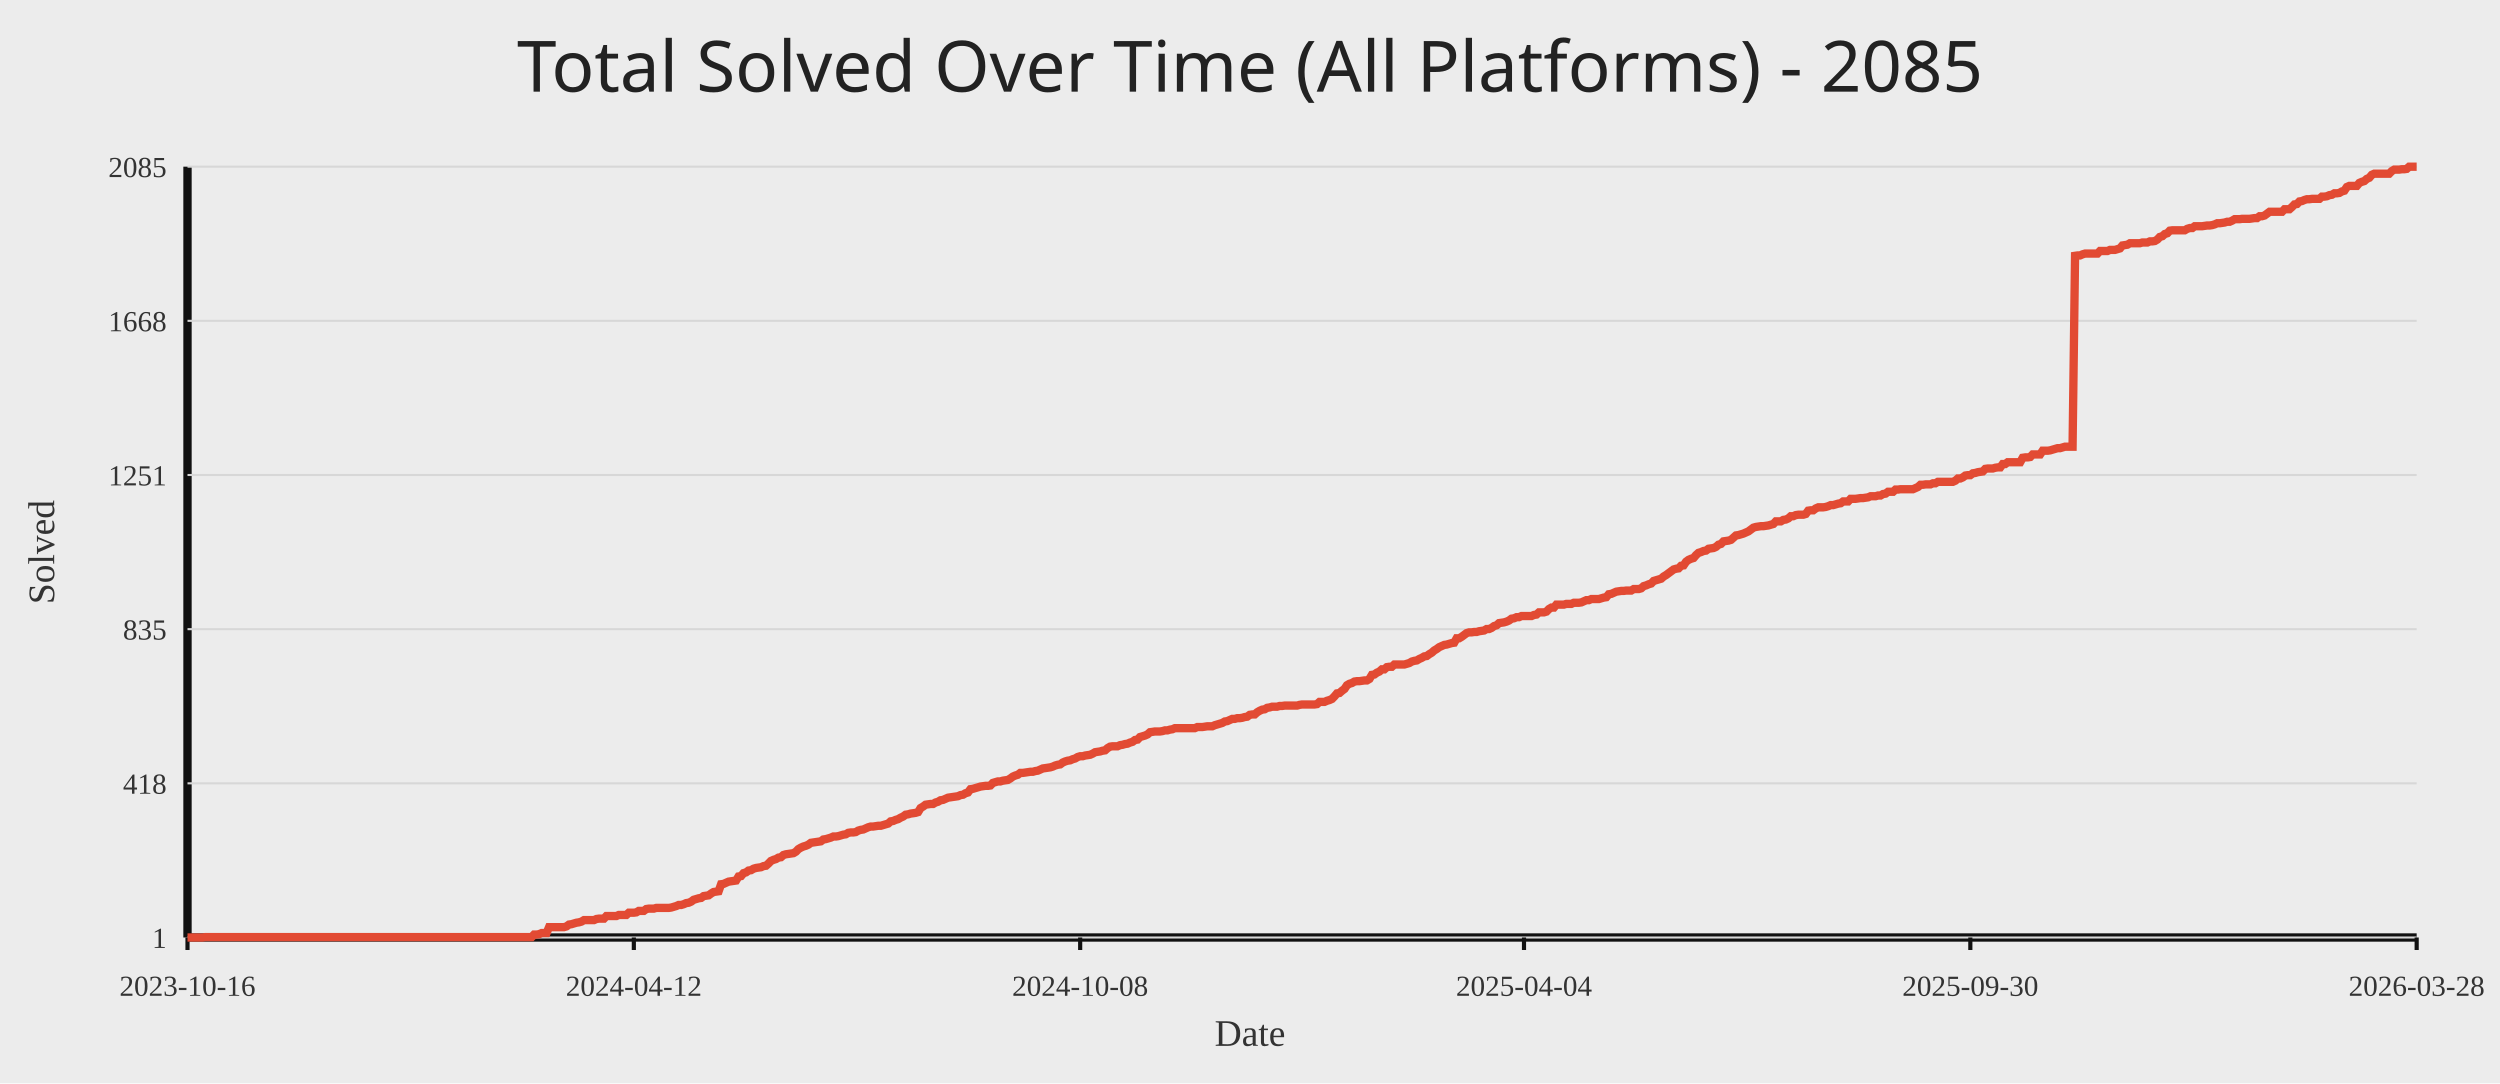
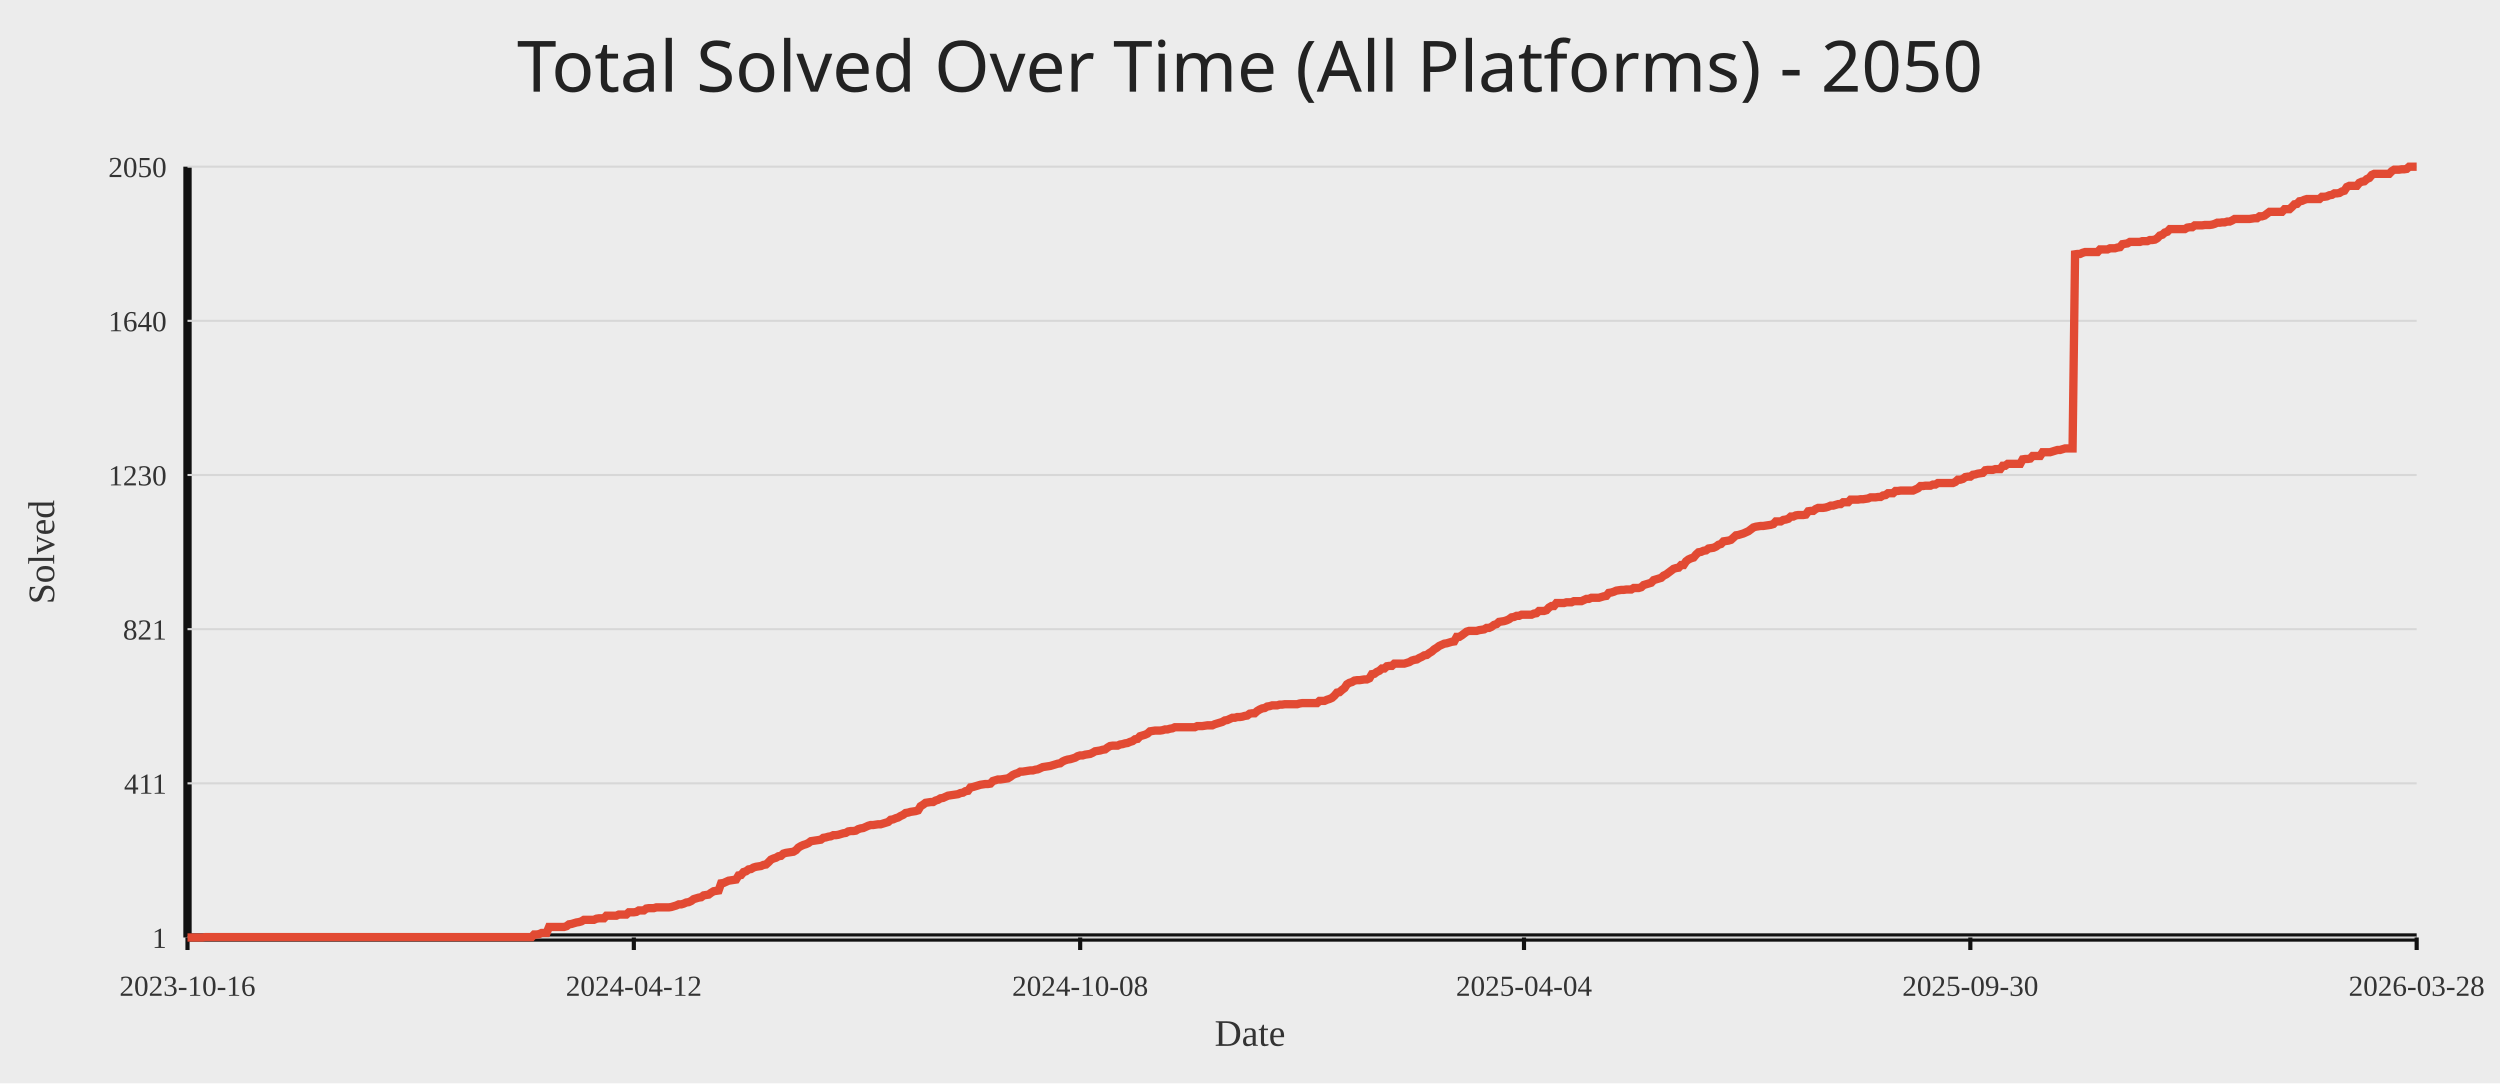
<svg xmlns="http://www.w3.org/2000/svg" width="1200" height="520">
  <rect width="100%" height="100%" fill="#ececec" />
-   <text x="50%" y="44" text-anchor="middle" fill="#222" font-size="34" font-family="Comic Sans MS, Segoe UI">Total Solved Over Time (All Platforms) - 2085</text>
+   <text x="50%" y="44" text-anchor="middle" fill="#222" font-size="34" font-family="Comic Sans MS, Segoe UI">Total Solved Over Time (All Platforms) - 2050</text>
  <line x1="90" y1="450" x2="1160" y2="450" stroke="#111" stroke-width="4" />
  <line x1="90" y1="80" x2="90" y2="450" stroke="#111" stroke-width="4" />
  <line x1="90" y1="450.00" x2="1160" y2="450.00" stroke="#d7d7d7" stroke-width="1" />
  <text x="80" y="455.00" text-anchor="end" fill="#333" font-size="14">1</text>
  <line x1="90" y1="376.00" x2="1160" y2="376.00" stroke="#d7d7d7" stroke-width="1" />
-   <text x="80" y="381.00" text-anchor="end" fill="#333" font-size="14">418</text>
+   <text x="80" y="381.00" text-anchor="end" fill="#333" font-size="14">411</text>
  <line x1="90" y1="302.00" x2="1160" y2="302.00" stroke="#d7d7d7" stroke-width="1" />
-   <text x="80" y="307.00" text-anchor="end" fill="#333" font-size="14">835</text>
+   <text x="80" y="307.00" text-anchor="end" fill="#333" font-size="14">821</text>
  <line x1="90" y1="228.00" x2="1160" y2="228.00" stroke="#d7d7d7" stroke-width="1" />
-   <text x="80" y="233.00" text-anchor="end" fill="#333" font-size="14">1251</text>
+   <text x="80" y="233.00" text-anchor="end" fill="#333" font-size="14">1230</text>
  <line x1="90" y1="154.00" x2="1160" y2="154.00" stroke="#d7d7d7" stroke-width="1" />
-   <text x="80" y="159.00" text-anchor="end" fill="#333" font-size="14">1668</text>
+   <text x="80" y="159.00" text-anchor="end" fill="#333" font-size="14">1640</text>
  <line x1="90" y1="80.00" x2="1160" y2="80.00" stroke="#d7d7d7" stroke-width="1" />
-   <text x="80" y="85.00" text-anchor="end" fill="#333" font-size="14">2085</text>
+   <text x="80" y="85.00" text-anchor="end" fill="#333" font-size="14">2050</text>
  <line x1="90.00" y1="450" x2="90.00" y2="456" stroke="#111" stroke-width="2" />
  <text x="90.00" y="478" text-anchor="middle" fill="#333" font-size="14">2023-10-16</text>
  <line x1="304.24" y1="450" x2="304.24" y2="456" stroke="#111" stroke-width="2" />
  <text x="304.24" y="478" text-anchor="middle" fill="#333" font-size="14">2024-04-12</text>
  <line x1="518.48" y1="450" x2="518.48" y2="456" stroke="#111" stroke-width="2" />
  <text x="518.48" y="478" text-anchor="middle" fill="#333" font-size="14">2024-10-08</text>
  <line x1="731.52" y1="450" x2="731.52" y2="456" stroke="#111" stroke-width="2" />
  <text x="731.52" y="478" text-anchor="middle" fill="#333" font-size="14">2025-04-04</text>
  <line x1="945.76" y1="450" x2="945.76" y2="456" stroke="#111" stroke-width="2" />
  <text x="945.76" y="478" text-anchor="middle" fill="#333" font-size="14">2025-09-30</text>
  <line x1="1160.00" y1="450" x2="1160.00" y2="456" stroke="#111" stroke-width="2" />
  <text x="1160.00" y="478" text-anchor="middle" fill="#333" font-size="14">2026-03-28</text>
-   <polyline fill="none" stroke="#e24a33" stroke-width="4" points="90.00,450.00 91.20,450.00 92.39,450.00 93.59,450.00 94.79,450.00 95.98,450.00 97.18,450.00 98.38,449.82 99.57,449.82 100.77,449.82 101.97,449.82 103.17,449.82 104.36,449.82 105.56,449.82 106.76,449.82 107.95,449.82 109.15,449.82 110.35,449.82 111.54,449.82 112.74,449.82 113.94,449.82 115.13,449.82 116.33,449.82 117.53,449.82 118.72,449.82 119.92,449.82 121.12,449.82 122.32,449.82 123.51,449.82 124.71,449.82 125.91,449.82 127.10,449.82 128.30,449.82 129.50,449.82 130.69,449.82 131.89,449.82 133.09,449.82 134.28,449.82 135.48,449.82 136.68,449.82 137.87,449.82 139.07,449.82 140.27,449.82 141.47,449.82 142.66,449.82 143.86,449.82 145.06,449.82 146.25,449.82 147.45,449.82 148.65,449.82 149.84,449.82 151.04,449.82 152.24,449.82 153.43,449.82 154.63,449.82 155.83,449.82 157.02,449.82 158.22,449.82 159.42,449.82 160.62,449.82 161.81,449.82 163.01,449.82 164.21,449.82 165.40,449.82 166.60,449.82 167.80,449.82 168.99,449.82 170.19,449.82 171.39,449.82 172.58,449.82 173.78,449.82 174.98,449.82 176.17,449.82 177.37,449.82 178.57,449.82 179.77,449.82 180.96,449.82 182.16,449.82 183.36,449.82 184.55,449.82 185.75,449.82 186.95,449.82 188.14,449.82 189.34,449.82 190.54,449.82 191.73,449.82 192.93,449.82 194.13,449.82 195.32,449.82 196.52,449.82 197.72,449.82 198.91,449.82 200.11,449.82 201.31,449.82 202.51,449.82 203.70,449.82 204.90,449.82 206.10,449.82 207.29,449.82 208.49,449.82 209.69,449.82 210.88,449.82 212.08,449.82 213.28,449.82 214.47,449.82 215.67,449.82 216.87,449.82 218.06,449.82 219.26,449.82 220.46,449.82 221.66,449.82 222.85,449.82 224.05,449.82 225.25,449.82 226.44,449.82 227.64,449.82 228.84,449.82 230.03,449.82 231.23,449.82 232.43,449.82 233.62,449.82 234.82,449.82 236.02,449.82 237.21,449.82 238.41,449.82 239.61,449.82 240.81,449.82 242.00,449.82 243.20,449.82 244.40,449.82 245.59,449.82 246.79,449.82 247.99,449.82 249.18,449.82 250.38,449.82 251.58,449.82 252.77,449.82 253.97,449.82 255.17,449.82 256.36,448.58 257.56,448.58 258.76,448.40 259.96,447.87 261.15,447.87 262.35,447.87 263.55,445.03 264.74,445.03 265.94,445.03 267.14,445.03 268.33,445.03 269.53,445.03 270.73,445.03 271.92,444.67 273.12,443.79 274.32,443.61 275.51,443.25 276.71,442.90 277.91,442.72 279.11,442.37 280.30,441.66 281.50,441.66 282.70,441.66 283.89,441.66 285.09,441.66 286.29,441.12 287.48,440.95 288.68,440.95 289.88,440.95 291.07,439.70 292.27,439.70 293.47,439.70 294.66,439.70 295.86,439.70 297.06,439.17 298.26,439.17 299.45,439.17 300.65,439.17 301.85,438.10 303.04,438.10 304.24,438.10 305.44,437.93 306.63,437.22 307.83,437.22 309.03,437.22 310.22,436.33 311.42,436.15 312.62,436.15 313.81,436.15 315.01,435.80 316.21,435.80 317.40,435.80 318.60,435.80 319.80,435.80 321.00,435.80 322.19,435.62 323.39,435.26 324.59,434.91 325.78,434.38 326.98,434.38 328.18,434.02 329.37,433.49 330.57,433.31 331.77,432.78 332.96,431.89 334.16,431.54 335.36,431.18 336.55,431.00 337.75,430.12 338.95,429.94 340.15,429.76 341.34,428.87 342.54,428.16 343.74,427.98 344.93,427.81 346.13,424.43 347.33,424.26 348.52,423.72 349.72,423.19 350.92,423.01 352.11,422.84 353.31,422.66 354.51,420.71 355.70,420.53 356.90,419.11 358.10,418.75 359.30,417.86 360.49,417.69 361.69,416.98 362.89,416.62 364.08,416.44 365.28,416.27 366.48,415.73 367.67,415.56 368.87,414.49 370.07,413.25 371.26,412.72 372.46,412.36 373.66,411.65 374.85,411.47 376.05,410.41 377.25,410.05 378.45,409.88 379.64,409.70 380.84,409.52 382.04,408.81 383.23,407.57 384.43,406.86 385.63,406.32 386.82,405.97 388.02,405.44 389.22,404.55 390.41,404.37 391.61,404.19 392.81,404.02 394.00,403.84 395.20,402.95 396.40,402.77 397.60,402.42 398.79,402.06 399.99,401.53 401.19,401.53 402.38,401.35 403.58,401.00 404.78,400.64 405.97,400.47 407.17,399.76 408.37,399.58 409.56,399.58 410.76,399.40 411.96,398.69 413.15,398.33 414.35,398.16 415.55,397.62 416.74,397.09 417.94,396.74 419.14,396.74 420.34,396.56 421.53,396.38 422.73,396.38 423.93,396.03 425.12,395.67 426.32,395.32 427.52,394.25 428.71,394.07 429.91,393.54 431.11,393.19 432.30,392.48 433.50,391.94 434.70,391.06 435.89,390.88 437.09,390.52 438.29,390.35 439.49,390.17 440.68,389.81 441.88,387.86 443.08,387.15 444.27,386.26 445.47,386.08 446.67,385.91 447.86,385.91 449.06,385.20 450.26,384.84 451.45,384.13 452.65,383.95 453.85,383.42 455.04,382.89 456.24,382.71 457.44,382.53 458.64,382.36 459.83,382.18 461.03,381.65 462.23,381.47 463.42,380.76 464.62,380.40 465.82,378.81 467.01,378.63 468.21,378.27 469.41,377.92 470.60,377.56 471.80,377.38 473.00,377.21 474.19,377.21 475.39,377.03 476.59,375.79 477.79,375.43 478.98,375.08 480.18,375.08 481.38,374.72 482.57,374.54 483.77,374.37 484.97,373.66 486.16,372.77 487.36,372.24 488.56,371.88 489.75,370.99 490.95,370.99 492.15,370.82 493.34,370.64 494.54,370.46 495.74,370.46 496.94,370.11 498.13,369.93 499.33,369.40 500.53,368.86 501.72,368.69 502.92,368.51 504.12,368.33 505.31,367.98 506.51,367.44 507.71,367.09 508.90,366.91 510.10,366.02 511.30,365.49 512.49,365.13 513.69,364.96 514.89,364.42 516.09,364.07 517.28,363.36 518.48,363.00 519.68,363.00 520.87,362.65 522.07,362.47 523.27,362.29 524.46,361.76 525.66,361.05 526.86,360.87 528.05,360.70 529.25,360.34 530.45,360.16 531.64,359.10 532.84,358.39 534.04,358.21 535.23,358.21 536.43,358.21 537.63,357.68 538.83,357.50 540.02,357.14 541.22,356.97 542.42,356.43 543.61,356.08 544.81,355.19 546.01,355.01 547.20,353.77 548.40,353.42 549.60,353.06 550.79,352.53 551.99,351.46 553.19,351.29 554.38,351.11 555.58,351.11 556.78,351.11 557.98,350.93 559.17,350.58 560.37,350.58 561.57,350.22 562.76,350.04 563.96,349.51 565.16,349.51 566.35,349.51 567.55,349.51 568.75,349.51 569.94,349.51 571.14,349.51 572.34,349.51 573.53,349.51 574.73,348.98 575.93,348.98 577.13,348.98 578.32,348.80 579.52,348.62 580.72,348.62 581.91,348.62 583.11,348.09 584.31,347.74 585.50,347.38 586.70,347.02 587.90,346.31 589.09,346.14 590.29,345.60 591.49,345.07 592.68,345.07 593.88,344.72 595.08,344.72 596.28,344.54 597.47,344.18 598.67,344.01 599.87,343.12 601.06,342.94 602.26,342.94 603.46,341.88 604.65,341.17 605.85,340.63 607.05,340.46 608.24,339.75 609.44,339.57 610.64,339.21 611.83,339.21 613.03,339.21 614.23,338.86 615.43,338.86 616.62,338.68 617.82,338.68 619.02,338.68 620.21,338.68 621.41,338.68 622.61,338.68 623.80,338.33 625.00,338.15 626.20,338.15 627.39,338.15 628.59,338.15 629.79,338.15 630.98,338.15 632.18,337.97 633.38,336.90 634.57,336.90 635.77,336.90 636.97,336.37 638.17,336.02 639.36,335.48 640.56,334.24 641.76,332.82 642.95,332.64 644.15,331.58 645.35,330.69 646.54,328.92 647.74,328.21 648.94,327.85 650.13,327.14 651.33,326.96 652.53,326.96 653.72,326.79 654.92,326.61 656.12,326.61 657.32,325.90 658.51,323.94 659.71,323.77 660.91,322.88 662.10,322.35 663.30,321.28 664.50,321.28 665.69,320.22 666.89,320.04 668.09,320.04 669.28,318.97 670.48,318.97 671.68,318.97 672.87,318.97 674.07,318.97 675.27,318.62 676.47,318.26 677.66,317.55 678.86,317.20 680.06,317.02 681.25,316.31 682.45,315.78 683.65,315.07 684.84,314.89 686.04,314.00 687.24,313.29 688.43,312.23 689.63,311.52 690.83,310.63 692.02,310.10 693.22,309.56 694.42,309.39 695.62,309.03 696.81,308.68 698.01,308.50 699.21,306.37 700.40,306.37 701.60,305.66 702.80,304.77 703.99,303.88 705.19,303.53 706.39,303.53 707.58,303.35 708.78,303.35 709.98,302.99 711.17,302.82 712.37,302.64 713.57,301.93 714.77,301.93 715.96,301.40 717.16,300.51 718.36,300.15 719.55,299.09 720.75,298.91 721.95,298.73 723.14,298.38 724.34,297.85 725.54,296.96 726.73,296.78 727.93,296.25 729.13,296.25 730.32,295.71 731.52,295.71 732.72,295.71 733.91,295.71 735.11,295.71 736.31,295.18 737.51,295.00 738.70,293.94 739.90,293.94 741.10,293.94 742.29,293.58 743.49,292.34 744.69,291.63 745.88,291.63 747.08,290.21 748.28,290.21 749.47,290.21 750.67,290.21 751.87,289.86 753.06,289.86 754.26,289.86 755.46,289.32 756.66,289.32 757.85,289.32 759.05,289.15 760.25,288.61 761.44,288.08 762.64,288.08 763.84,287.55 765.03,287.55 766.23,287.55 767.43,287.55 768.62,287.19 769.82,286.84 771.02,286.66 772.21,285.24 773.41,285.06 774.61,284.53 775.81,284.00 777.00,283.82 778.20,283.64 779.40,283.64 780.59,283.46 781.79,283.46 782.99,283.46 784.18,282.75 785.38,282.75 786.58,282.75 787.77,282.40 788.97,281.33 790.17,280.98 791.36,280.45 792.56,280.09 793.76,278.85 794.96,278.49 796.15,278.14 797.35,277.78 798.55,276.72 799.74,276.01 800.94,275.12 802.14,274.23 803.33,273.34 804.53,272.99 805.73,272.81 806.92,271.57 808.12,271.39 809.32,269.62 810.51,268.73 811.71,268.20 812.91,267.84 814.11,266.42 815.30,265.36 816.50,265.00 817.70,264.47 818.89,264.29 820.09,263.40 821.29,263.22 822.48,263.05 823.68,262.51 824.88,261.45 826.07,261.09 827.27,259.85 828.47,259.67 829.66,259.50 830.86,259.14 832.06,258.08 833.26,257.01 834.45,256.83 835.65,256.48 836.85,256.12 838.04,255.59 839.24,255.06 840.44,254.17 841.63,253.28 842.83,252.93 844.03,252.75 845.22,252.57 846.42,252.57 847.62,252.39 848.81,252.22 850.01,251.86 851.21,251.51 852.40,250.26 853.60,250.26 854.80,250.26 856.00,249.55 857.19,249.38 858.39,248.84 859.59,247.78 860.78,247.78 861.98,247.25 863.18,247.07 864.37,247.07 865.57,247.07 866.77,246.71 867.96,245.12 869.16,244.94 870.36,244.94 871.55,244.05 872.75,243.52 873.95,243.52 875.15,243.52 876.34,243.34 877.54,242.98 878.74,242.45 879.93,242.45 881.13,242.10 882.33,241.74 883.52,241.56 884.72,240.68 885.92,240.68 887.11,240.68 888.31,239.43 889.51,239.43 890.70,239.43 891.90,239.26 893.10,239.08 894.30,239.08 895.49,238.90 896.69,238.72 897.89,238.19 899.08,238.19 900.28,238.19 901.48,237.84 902.67,237.84 903.87,237.13 905.07,236.95 906.26,236.06 907.46,236.06 908.66,236.06 909.85,235.00 911.05,235.00 912.25,234.82 913.45,234.82 914.64,234.82 915.84,234.82 917.04,234.82 918.23,234.82 919.43,234.29 920.63,233.75 921.82,232.69 923.02,232.69 924.22,232.51 925.41,232.51 926.61,232.51 927.81,231.98 929.00,231.98 930.20,231.27 931.40,231.27 932.60,231.27 933.79,231.27 934.99,231.27 936.19,231.27 937.38,231.27 938.58,230.73 939.78,229.67 940.97,229.67 942.17,229.14 943.37,228.25 944.56,228.07 945.76,228.07 946.96,227.18 948.15,227.01 949.35,226.65 950.55,226.47 951.74,226.30 952.94,225.05 954.14,224.88 955.34,224.88 956.53,224.88 957.73,224.52 958.93,224.34 960.12,224.34 961.32,222.74 962.52,222.74 963.71,221.86 964.91,221.86 966.11,221.86 967.30,221.86 968.50,221.86 969.70,221.86 970.89,219.73 972.09,219.55 973.29,219.55 974.49,219.37 975.68,218.13 976.88,218.13 978.08,218.13 979.27,218.13 980.47,216.35 981.67,216.35 982.86,216.35 984.06,216.18 985.26,215.82 986.45,215.47 987.65,215.11 988.85,215.11 990.04,214.76 991.24,214.40 992.44,214.40 993.64,214.40 994.83,214.40 996.03,122.79 997.23,122.61 998.42,122.61 999.62,122.08 1000.82,121.72 1002.01,121.72 1003.21,121.72 1004.41,121.72 1005.60,121.72 1006.80,121.72 1008.00,120.48 1009.19,120.48 1010.39,120.48 1011.59,120.48 1012.79,119.95 1013.98,119.95 1015.18,119.95 1016.38,119.59 1017.57,119.24 1018.77,117.82 1019.97,117.64 1021.16,117.46 1022.36,116.75 1023.56,116.75 1024.75,116.75 1025.95,116.75 1027.15,116.75 1028.34,116.40 1029.54,116.40 1030.74,116.40 1031.94,115.86 1033.13,115.86 1034.33,115.69 1035.53,114.98 1036.72,113.73 1037.92,113.38 1039.12,112.31 1040.31,111.96 1041.51,110.71 1042.71,110.54 1043.90,110.54 1045.10,110.54 1046.30,110.54 1047.49,110.54 1048.69,110.54 1049.89,109.83 1051.09,109.47 1052.28,109.47 1053.48,108.58 1054.68,108.58 1055.87,108.58 1057.07,108.58 1058.27,108.41 1059.46,108.23 1060.66,108.23 1061.86,108.05 1063.05,107.70 1064.25,107.16 1065.45,107.16 1066.64,106.99 1067.84,106.81 1069.04,106.45 1070.23,106.45 1071.43,105.92 1072.63,105.21 1073.83,105.21 1075.02,105.21 1076.22,105.03 1077.42,105.03 1078.61,105.03 1079.81,105.03 1081.01,104.86 1082.20,104.68 1083.40,104.68 1084.60,103.79 1085.79,103.79 1086.99,103.44 1088.19,102.55 1089.38,101.66 1090.58,101.66 1091.78,101.66 1092.98,101.66 1094.17,101.66 1095.37,101.66 1096.57,100.42 1097.76,100.42 1098.96,100.42 1100.16,99.35 1101.35,98.11 1102.55,97.93 1103.75,96.69 1104.94,96.51 1106.14,95.98 1107.34,95.62 1108.53,95.62 1109.73,95.45 1110.93,95.45 1112.13,95.45 1113.32,95.45 1114.52,94.38 1115.72,94.38 1116.91,94.20 1118.11,93.67 1119.31,93.49 1120.50,92.78 1121.70,92.78 1122.90,92.61 1124.09,91.90 1125.29,91.54 1126.49,89.76 1127.68,89.23 1128.88,89.23 1130.08,89.23 1131.28,89.23 1132.47,87.81 1133.67,87.28 1134.87,86.92 1136.06,85.86 1137.26,85.33 1138.46,83.91 1139.65,83.37 1140.85,83.37 1142.05,83.37 1143.24,83.37 1144.44,83.37 1145.64,83.37 1146.83,83.37 1148.03,82.13 1149.23,81.42 1150.43,81.42 1151.62,81.42 1152.82,81.24 1154.02,81.24 1155.21,81.07 1156.41,80.00 1157.61,80.00 1158.80,80.00 1160.00,80.00" />
+   <polyline fill="none" stroke="#e24a33" stroke-width="4" points="90.00,450.00 91.20,450.00 92.39,450.00 93.59,450.00 94.79,450.00 95.98,450.00 97.18,450.00 98.38,449.82 99.57,449.82 100.77,449.82 101.97,449.82 103.17,449.82 104.36,449.82 105.56,449.82 106.76,449.82 107.95,449.82 109.15,449.82 110.35,449.82 111.54,449.82 112.74,449.82 113.94,449.82 115.13,449.82 116.33,449.82 117.53,449.82 118.72,449.82 119.92,449.82 121.12,449.82 122.32,449.82 123.51,449.82 124.71,449.82 125.91,449.82 127.10,449.82 128.30,449.82 129.50,449.82 130.69,449.82 131.89,449.82 133.09,449.82 134.28,449.82 135.48,449.82 136.68,449.82 137.87,449.82 139.07,449.82 140.27,449.82 141.47,449.82 142.66,449.82 143.86,449.82 145.06,449.82 146.25,449.82 147.45,449.82 148.65,449.82 149.84,449.82 151.04,449.82 152.24,449.82 153.43,449.82 154.63,449.82 155.83,449.82 157.02,449.82 158.22,449.82 159.42,449.82 160.62,449.82 161.81,449.82 163.01,449.82 164.21,449.82 165.40,449.82 166.60,449.82 167.80,449.82 168.99,449.82 170.19,449.82 171.39,449.82 172.58,449.82 173.78,449.82 174.98,449.82 176.17,449.82 177.37,449.82 178.57,449.82 179.77,449.82 180.96,449.82 182.16,449.82 183.36,449.82 184.55,449.82 185.75,449.82 186.95,449.82 188.14,449.82 189.34,449.82 190.54,449.82 191.73,449.82 192.93,449.82 194.13,449.82 195.32,449.82 196.52,449.82 197.72,449.82 198.91,449.82 200.11,449.82 201.31,449.82 202.51,449.82 203.70,449.82 204.90,449.82 206.10,449.82 207.29,449.82 208.49,449.82 209.69,449.82 210.88,449.82 212.08,449.82 213.28,449.82 214.47,449.82 215.67,449.82 216.87,449.82 218.06,449.82 219.26,449.82 220.46,449.82 221.66,449.82 222.85,449.82 224.05,449.82 225.25,449.82 226.44,449.82 227.64,449.82 228.84,449.82 230.03,449.82 231.23,449.82 232.43,449.82 233.62,449.82 234.82,449.82 236.02,449.82 237.21,449.82 238.41,449.82 239.61,449.82 240.81,449.82 242.00,449.82 243.20,449.82 244.40,449.82 245.59,449.82 246.79,449.82 247.99,449.82 249.18,449.82 250.38,449.82 251.58,449.82 252.77,449.82 253.97,449.82 255.17,449.82 256.36,448.56 257.56,448.56 258.76,448.37 259.96,447.83 261.15,447.83 262.35,447.83 263.55,444.94 264.74,444.94 265.94,444.94 267.14,444.94 268.33,444.94 269.53,444.94 270.73,444.94 271.92,444.58 273.12,443.68 274.32,443.50 275.51,443.14 276.71,442.78 277.91,442.60 279.11,442.24 280.30,441.51 281.50,441.51 282.70,441.51 283.89,441.51 285.09,441.51 286.29,440.97 287.48,440.79 288.68,440.79 289.88,440.79 291.07,439.53 292.27,439.53 293.47,439.53 294.66,439.53 295.86,439.53 297.06,438.98 298.26,438.98 299.45,438.98 300.65,438.98 301.85,437.90 303.04,437.90 304.24,437.90 305.44,437.72 306.63,437.00 307.83,437.00 309.03,437.00 310.22,436.10 311.42,435.92 312.62,435.92 313.81,435.92 315.01,435.55 316.21,435.55 317.40,435.55 318.60,435.55 319.80,435.55 321.00,435.55 322.19,435.37 323.39,435.01 324.59,434.65 325.78,434.11 326.98,434.11 328.18,433.75 329.37,433.21 330.57,433.03 331.77,432.48 332.96,431.58 334.16,431.22 335.36,430.86 336.55,430.68 337.75,429.78 338.95,429.59 340.15,429.41 341.34,428.51 342.54,427.79 343.74,427.61 344.93,427.43 346.13,424.00 347.33,423.82 348.52,423.27 349.72,422.73 350.92,422.55 352.11,422.37 353.31,422.19 354.51,420.20 355.70,420.02 356.90,418.58 358.10,418.22 359.30,417.32 360.49,417.14 361.69,416.41 362.89,416.05 364.08,415.87 365.28,415.69 366.48,415.15 367.67,414.97 368.87,413.88 370.07,412.62 371.26,412.08 372.46,411.72 373.66,411.00 374.85,410.82 376.05,409.73 377.25,409.37 378.45,409.19 379.64,409.01 380.84,408.83 382.04,408.11 383.23,406.84 384.43,406.12 385.63,405.58 386.82,405.22 388.02,404.68 389.22,403.77 390.41,403.59 391.61,403.41 392.81,403.23 394.00,403.05 395.20,402.15 396.40,401.97 397.60,401.61 398.79,401.43 399.99,400.88 401.19,400.88 402.38,400.70 403.58,400.34 404.78,399.98 405.97,399.80 407.17,399.08 408.37,398.90 409.56,398.90 410.76,398.72 411.96,397.99 413.15,397.63 414.35,397.45 415.55,396.91 416.74,396.37 417.94,396.01 419.14,396.01 420.34,395.83 421.53,395.65 422.73,395.65 423.93,395.29 425.12,394.92 426.32,394.56 427.52,393.48 428.71,393.30 429.91,392.76 431.11,392.40 432.30,391.67 433.50,391.13 434.70,390.23 435.89,390.05 437.09,389.69 438.29,389.51 439.49,389.33 440.68,388.97 441.88,386.98 443.08,386.26 444.27,385.35 445.47,385.17 446.67,384.99 447.86,384.99 449.06,384.27 450.26,383.91 451.45,383.19 452.65,383.01 453.85,382.46 455.04,381.92 456.24,381.74 457.44,381.56 458.64,381.38 459.83,381.20 461.03,380.66 462.23,380.48 463.42,379.76 464.62,379.58 465.82,377.95 467.01,377.77 468.21,377.41 469.41,377.05 470.60,376.69 471.80,376.51 473.00,376.33 474.19,376.33 475.39,376.14 476.59,374.88 477.79,374.52 478.98,374.16 480.18,374.16 481.38,373.98 482.57,373.80 483.77,373.62 484.97,372.89 486.16,371.99 487.36,371.45 488.56,371.09 489.75,370.37 490.95,370.37 492.15,370.19 493.34,370.00 494.54,369.82 495.74,369.82 496.94,369.46 498.13,369.28 499.33,368.74 500.53,368.20 501.72,368.02 502.92,367.84 504.12,367.66 505.31,367.30 506.51,366.94 507.71,366.57 508.90,366.39 510.10,365.49 511.30,364.95 512.49,364.59 513.69,364.41 514.89,364.05 516.09,363.68 517.28,362.96 518.48,362.60 519.68,362.60 520.87,362.24 522.07,362.06 523.27,361.88 524.46,361.34 525.66,360.61 526.86,360.43 528.05,360.25 529.25,359.89 530.45,359.71 531.64,358.81 532.84,358.09 534.04,357.91 535.23,357.91 536.43,357.91 537.63,357.36 538.83,357.18 540.02,356.82 541.22,356.64 542.42,356.10 543.61,355.74 544.81,354.84 546.01,354.66 547.20,353.39 548.40,353.03 549.60,352.67 550.79,352.13 551.99,351.04 553.19,350.86 554.38,350.68 555.58,350.68 556.78,350.68 557.98,350.50 559.17,350.14 560.37,350.14 561.57,349.78 562.76,349.60 563.96,349.06 565.16,349.06 566.35,349.06 567.55,349.06 568.75,349.06 569.94,349.06 571.14,349.06 572.34,349.06 573.53,349.06 574.73,348.52 575.93,348.52 577.13,348.52 578.32,348.34 579.52,348.16 580.72,348.16 581.91,348.16 583.11,347.61 584.31,347.25 585.50,346.89 586.70,346.53 587.90,345.81 589.09,345.63 590.29,345.09 591.49,344.54 592.68,344.54 593.88,344.18 595.08,344.18 596.28,344.00 597.47,343.64 598.67,343.46 599.87,342.56 601.06,342.38 602.26,342.38 603.46,341.29 604.65,340.57 605.85,340.03 607.05,339.85 608.24,339.13 609.44,338.95 610.64,338.58 611.83,338.58 613.03,338.58 614.23,338.22 615.43,338.22 616.62,338.04 617.82,338.04 619.02,338.04 620.21,338.04 621.41,338.04 622.61,338.04 623.80,337.68 625.00,337.50 626.20,337.50 627.39,337.50 628.59,337.50 629.79,337.50 630.98,337.50 632.18,337.50 633.38,336.42 634.57,336.42 635.77,336.42 636.97,335.88 638.17,335.51 639.36,334.97 640.56,333.89 641.76,332.45 642.95,332.26 644.15,331.18 645.35,330.28 646.54,328.47 647.74,327.75 648.94,327.39 650.13,326.67 651.33,326.49 652.53,326.49 653.72,326.31 654.92,326.12 656.12,326.12 657.32,325.58 658.51,323.60 659.71,323.42 660.91,322.51 662.10,321.97 663.30,320.89 664.50,320.89 665.69,319.80 666.89,319.62 668.09,319.62 669.28,318.54 670.48,318.54 671.68,318.54 672.87,318.54 674.07,318.54 675.27,318.18 676.47,317.82 677.66,317.10 678.86,316.73 680.06,316.55 681.25,315.83 682.45,315.29 683.65,314.57 684.84,314.39 686.04,313.48 687.24,312.76 688.43,311.68 689.63,310.96 690.83,310.05 692.02,309.51 693.22,308.97 694.42,308.79 695.62,308.43 696.81,308.07 698.01,307.89 699.21,305.72 700.40,305.72 701.60,305.00 702.80,304.09 703.99,303.19 705.19,302.83 706.39,302.83 707.58,302.83 708.78,302.83 709.98,302.47 711.17,302.29 712.37,302.11 713.57,301.39 714.77,301.39 715.96,300.84 717.16,299.94 718.36,299.58 719.55,298.50 720.75,298.32 721.95,298.14 723.14,297.77 724.34,297.23 725.54,296.33 726.73,296.15 727.93,295.61 729.13,295.61 730.32,295.07 731.52,295.07 732.72,295.07 733.91,295.07 735.11,295.07 736.31,294.52 737.51,294.34 738.70,293.26 739.90,293.26 741.10,293.26 742.29,292.90 743.49,291.63 744.69,290.91 745.88,290.91 747.08,289.47 748.28,289.47 749.47,289.47 750.67,289.47 751.87,289.11 753.06,289.11 754.26,289.11 755.46,288.57 756.66,288.57 757.85,288.57 759.05,288.57 760.25,288.02 761.44,287.48 762.64,287.48 763.84,286.94 765.03,286.94 766.23,286.94 767.43,286.94 768.62,286.58 769.82,286.22 771.02,286.04 772.21,284.59 773.41,284.41 774.61,284.05 775.81,283.51 777.00,283.33 778.20,283.15 779.40,283.15 780.59,282.97 781.79,282.97 782.99,282.97 784.18,282.24 785.38,282.24 786.58,282.24 787.77,281.88 788.97,280.80 790.17,280.44 791.36,280.08 792.56,279.72 793.76,278.45 794.96,278.09 796.15,277.73 797.35,277.37 798.55,276.29 799.74,275.74 800.94,274.84 802.14,273.94 803.33,273.04 804.53,272.67 805.73,272.49 806.92,271.23 808.12,271.23 809.32,269.42 810.51,268.52 811.71,267.98 812.91,267.62 814.11,266.17 815.30,265.09 816.50,264.91 817.70,264.37 818.89,264.19 820.09,263.28 821.29,263.10 822.48,262.92 823.68,262.38 824.88,261.48 826.07,261.12 827.27,259.85 828.47,259.67 829.66,259.49 830.86,259.13 832.06,258.05 833.26,256.96 834.45,256.78 835.65,256.42 836.85,256.06 838.04,255.52 839.24,254.98 840.44,254.08 841.63,253.17 842.83,252.81 844.03,252.63 845.22,252.45 846.42,252.45 847.62,252.27 848.81,252.09 850.01,251.91 851.21,251.55 852.40,250.28 853.60,250.28 854.80,250.28 856.00,249.56 857.19,249.38 858.39,249.02 859.59,247.94 860.78,247.94 861.98,247.39 863.18,247.21 864.37,247.21 865.57,247.21 866.77,247.03 867.96,245.41 869.16,245.23 870.36,245.23 871.55,244.32 872.75,243.78 873.95,243.78 875.15,243.78 876.34,243.60 877.54,243.24 878.74,242.70 879.93,242.70 881.13,242.34 882.33,241.98 883.52,241.98 884.72,241.07 885.92,241.07 887.11,241.07 888.31,239.81 889.51,239.81 890.70,239.81 891.90,239.81 893.10,239.63 894.30,239.63 895.49,239.45 896.69,239.27 897.89,238.73 899.08,238.73 900.28,238.73 901.48,238.55 902.67,238.55 903.87,237.82 905.07,237.64 906.26,236.74 907.46,236.74 908.66,236.74 909.85,235.66 911.05,235.66 912.25,235.48 913.45,235.48 914.64,235.48 915.84,235.48 917.04,235.48 918.23,235.48 919.43,234.93 920.63,234.39 921.82,233.31 923.02,233.31 924.22,233.13 925.41,233.13 926.61,233.13 927.81,232.59 929.00,232.59 930.20,231.86 931.40,231.86 932.60,231.86 933.79,231.86 934.99,231.86 936.19,231.86 937.38,231.86 938.58,231.32 939.78,230.24 940.97,230.24 942.17,229.88 943.37,228.98 944.56,228.79 945.76,228.79 946.96,227.89 948.15,227.71 949.35,227.35 950.55,227.17 951.74,226.99 952.94,225.72 954.14,225.54 955.34,225.54 956.53,225.54 957.73,225.18 958.93,225.18 960.12,225.18 961.32,223.56 962.52,223.56 963.71,222.65 964.91,222.65 966.11,222.65 967.30,222.65 968.50,222.65 969.70,222.65 970.89,220.49 972.09,220.31 973.29,220.31 974.49,220.13 975.68,218.86 976.88,218.86 978.08,218.86 979.27,218.86 980.47,217.06 981.67,217.06 982.86,217.06 984.06,217.06 985.26,216.70 986.45,216.33 987.65,215.97 988.85,215.97 990.04,215.61 991.24,215.25 992.44,215.25 993.64,215.25 994.83,215.25 996.03,122.07 997.23,121.89 998.42,121.89 999.62,121.35 1000.82,120.99 1002.01,120.99 1003.21,120.99 1004.41,120.99 1005.60,120.99 1006.80,120.99 1008.00,119.73 1009.19,119.73 1010.39,119.73 1011.59,119.73 1012.79,119.18 1013.98,119.18 1015.18,119.18 1016.38,118.82 1017.57,118.64 1018.77,117.20 1019.97,117.02 1021.16,116.84 1022.36,116.12 1023.56,116.12 1024.75,116.12 1025.95,116.12 1027.15,116.12 1028.34,115.75 1029.54,115.75 1030.74,115.75 1031.94,115.21 1033.13,115.21 1034.33,115.03 1035.53,114.31 1036.72,113.05 1037.92,112.68 1039.12,111.60 1040.31,111.24 1041.51,109.98 1042.71,109.98 1043.90,109.98 1045.10,109.98 1046.30,109.98 1047.49,109.98 1048.69,109.98 1049.89,109.25 1051.09,109.07 1052.28,109.07 1053.48,108.17 1054.68,108.17 1055.87,108.17 1057.07,108.17 1058.27,107.99 1059.46,107.99 1060.66,107.99 1061.86,107.81 1063.05,107.45 1064.25,106.91 1065.45,106.91 1066.64,106.73 1067.84,106.73 1069.04,106.36 1070.23,106.36 1071.43,105.82 1072.63,105.10 1073.83,105.10 1075.02,105.10 1076.22,105.10 1077.42,105.10 1078.61,105.10 1079.81,105.10 1081.01,104.92 1082.20,104.74 1083.40,104.74 1084.60,103.84 1085.79,103.84 1086.99,103.47 1088.19,102.57 1089.38,101.67 1090.58,101.67 1091.78,101.67 1092.98,101.67 1094.17,101.67 1095.37,101.67 1096.57,100.41 1097.76,100.41 1098.96,100.41 1100.16,99.32 1101.35,98.06 1102.55,97.88 1103.75,96.61 1104.94,96.43 1106.14,95.89 1107.34,95.53 1108.53,95.53 1109.73,95.53 1110.93,95.53 1112.13,95.53 1113.32,95.53 1114.52,94.45 1115.72,94.45 1116.91,94.27 1118.11,93.72 1119.31,93.54 1120.50,92.82 1121.70,92.82 1122.90,92.64 1124.09,91.92 1125.29,91.56 1126.49,89.75 1127.68,89.21 1128.88,89.21 1130.08,89.21 1131.28,89.21 1132.47,87.76 1133.67,87.22 1134.87,87.04 1136.06,85.96 1137.26,85.42 1138.46,83.97 1139.65,83.43 1140.85,83.43 1142.05,83.43 1143.24,83.43 1144.44,83.43 1145.64,83.43 1146.83,83.43 1148.03,82.17 1149.23,81.44 1150.43,81.44 1151.62,81.44 1152.82,81.26 1154.02,81.26 1155.21,81.08 1156.41,80.00 1157.61,80.00 1158.80,80.00 1160.00,80.00" />
  <text x="50%" y="502" text-anchor="middle" fill="#333" font-size="18">Date</text>
  <text x="26" y="265.00" transform="rotate(-90 26 265.00)" text-anchor="middle" fill="#333" font-size="18">Solved</text>
</svg>
